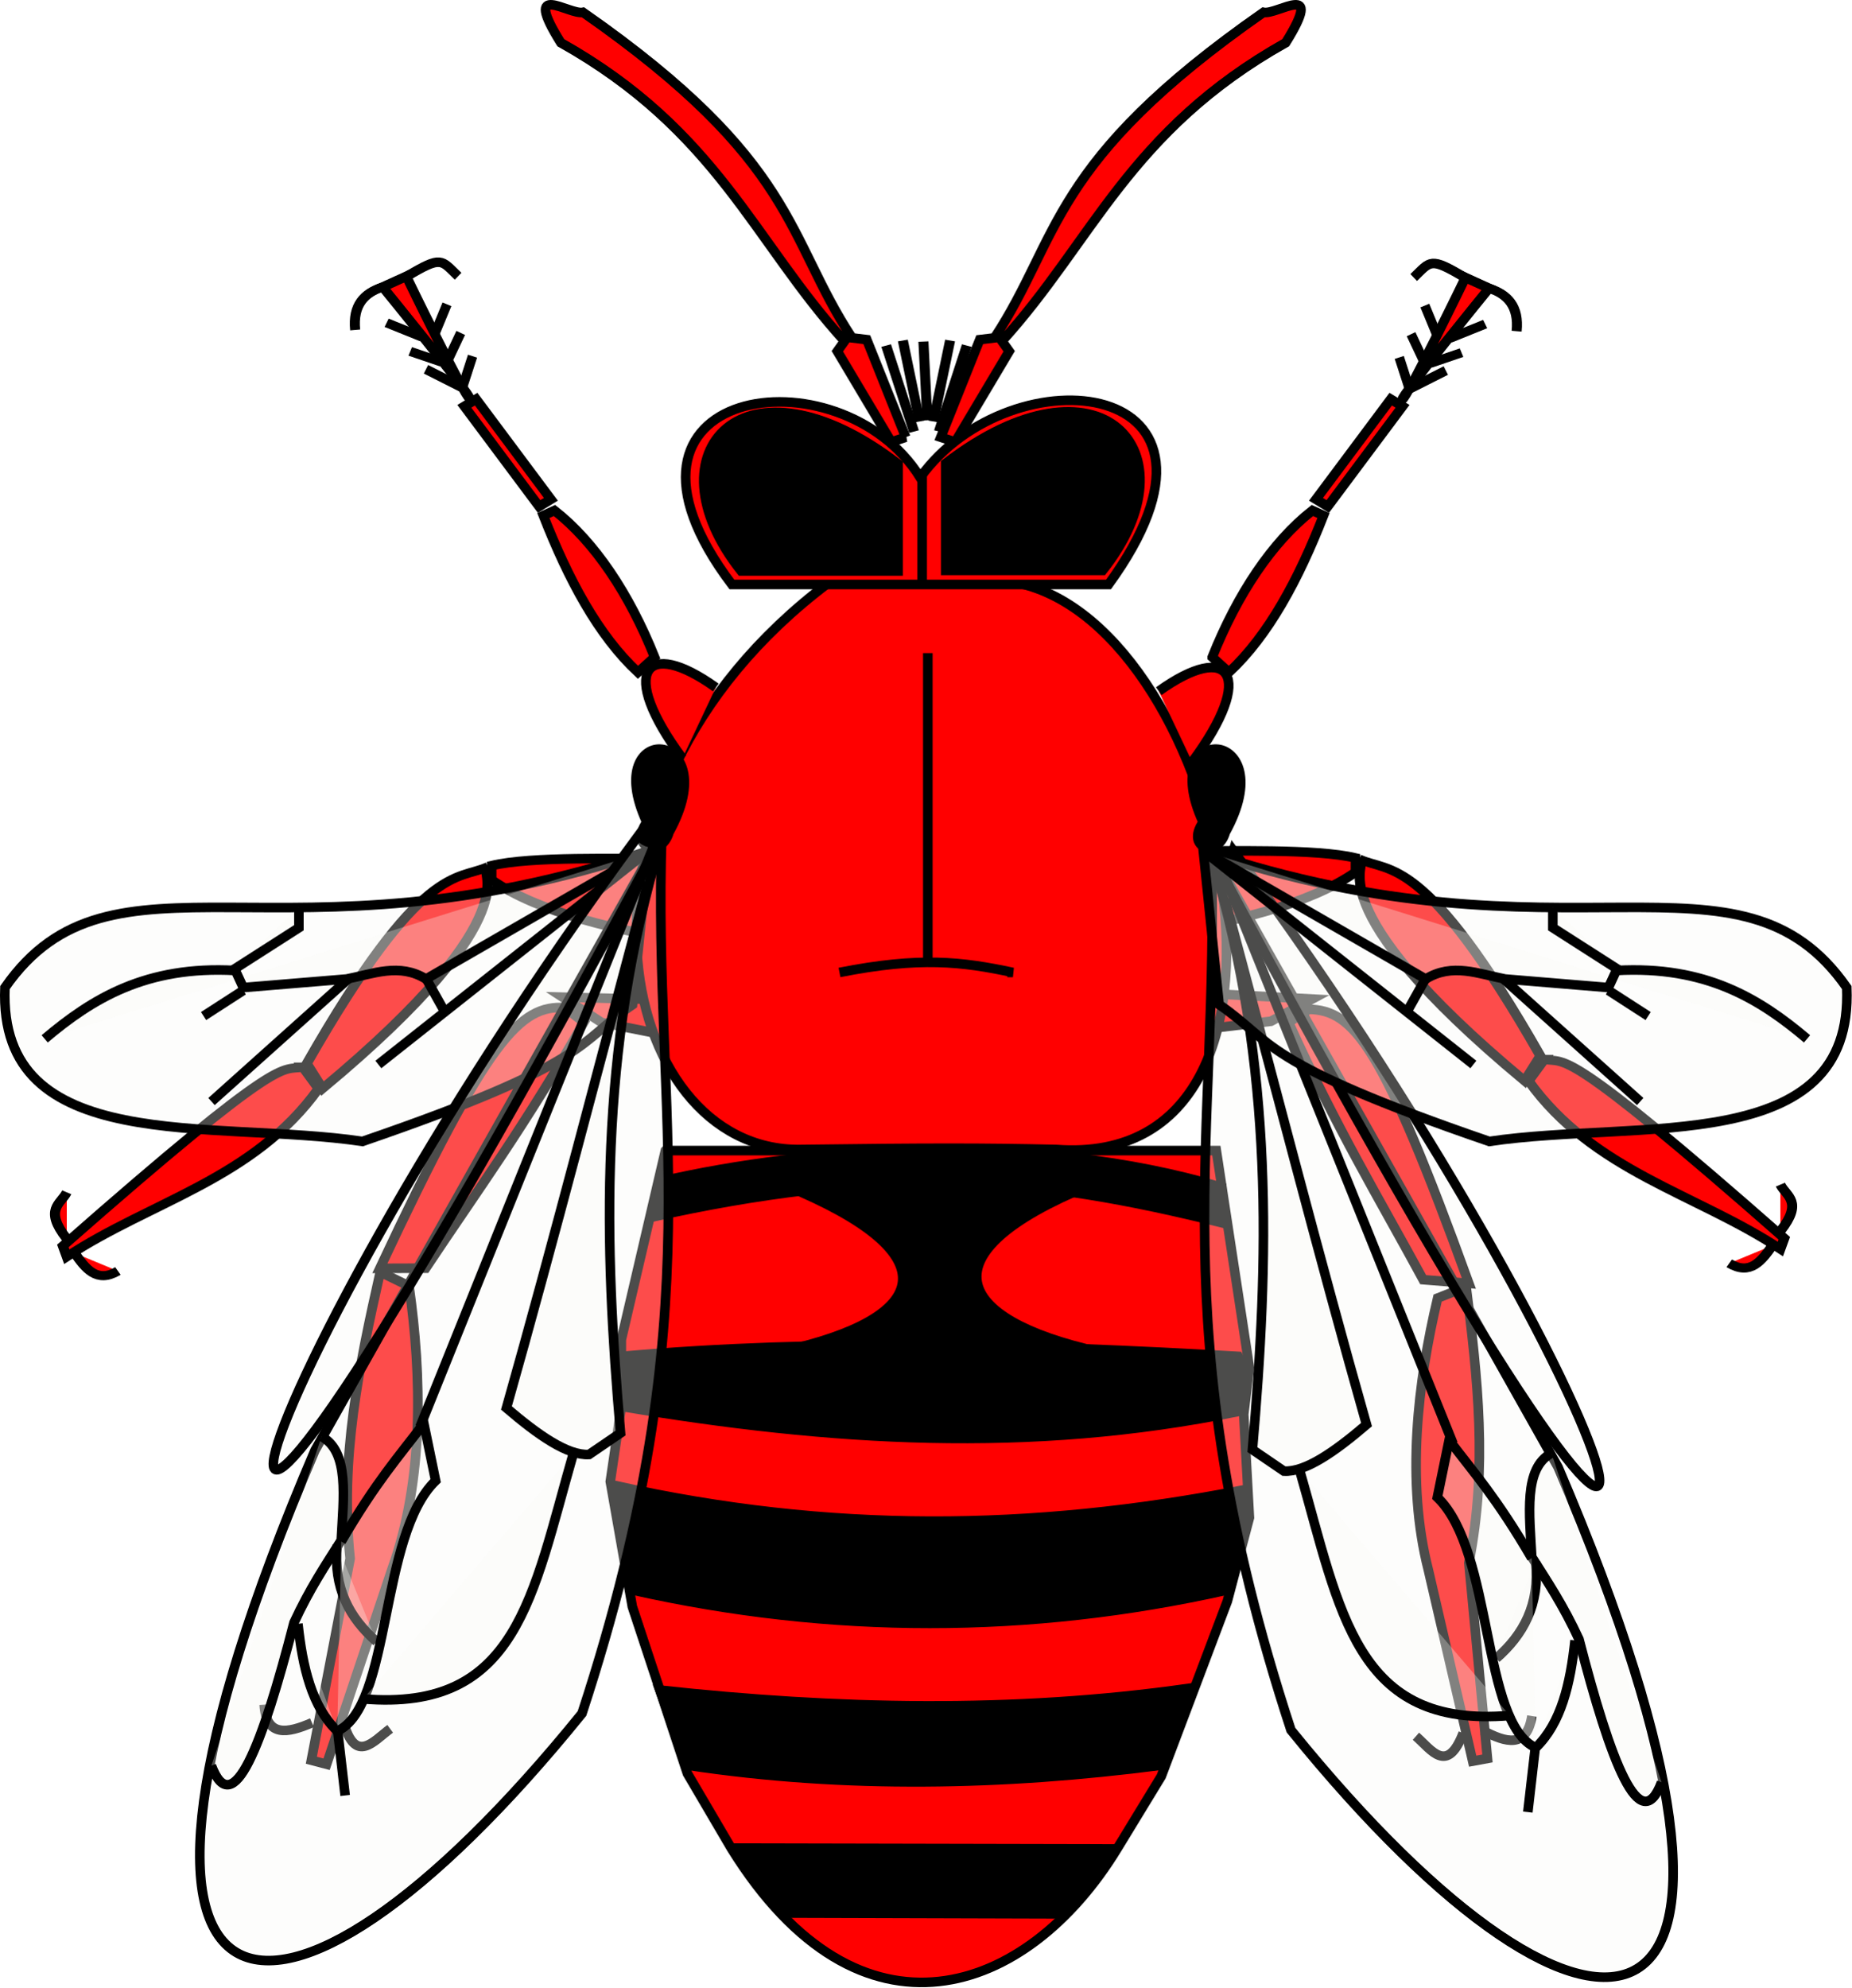
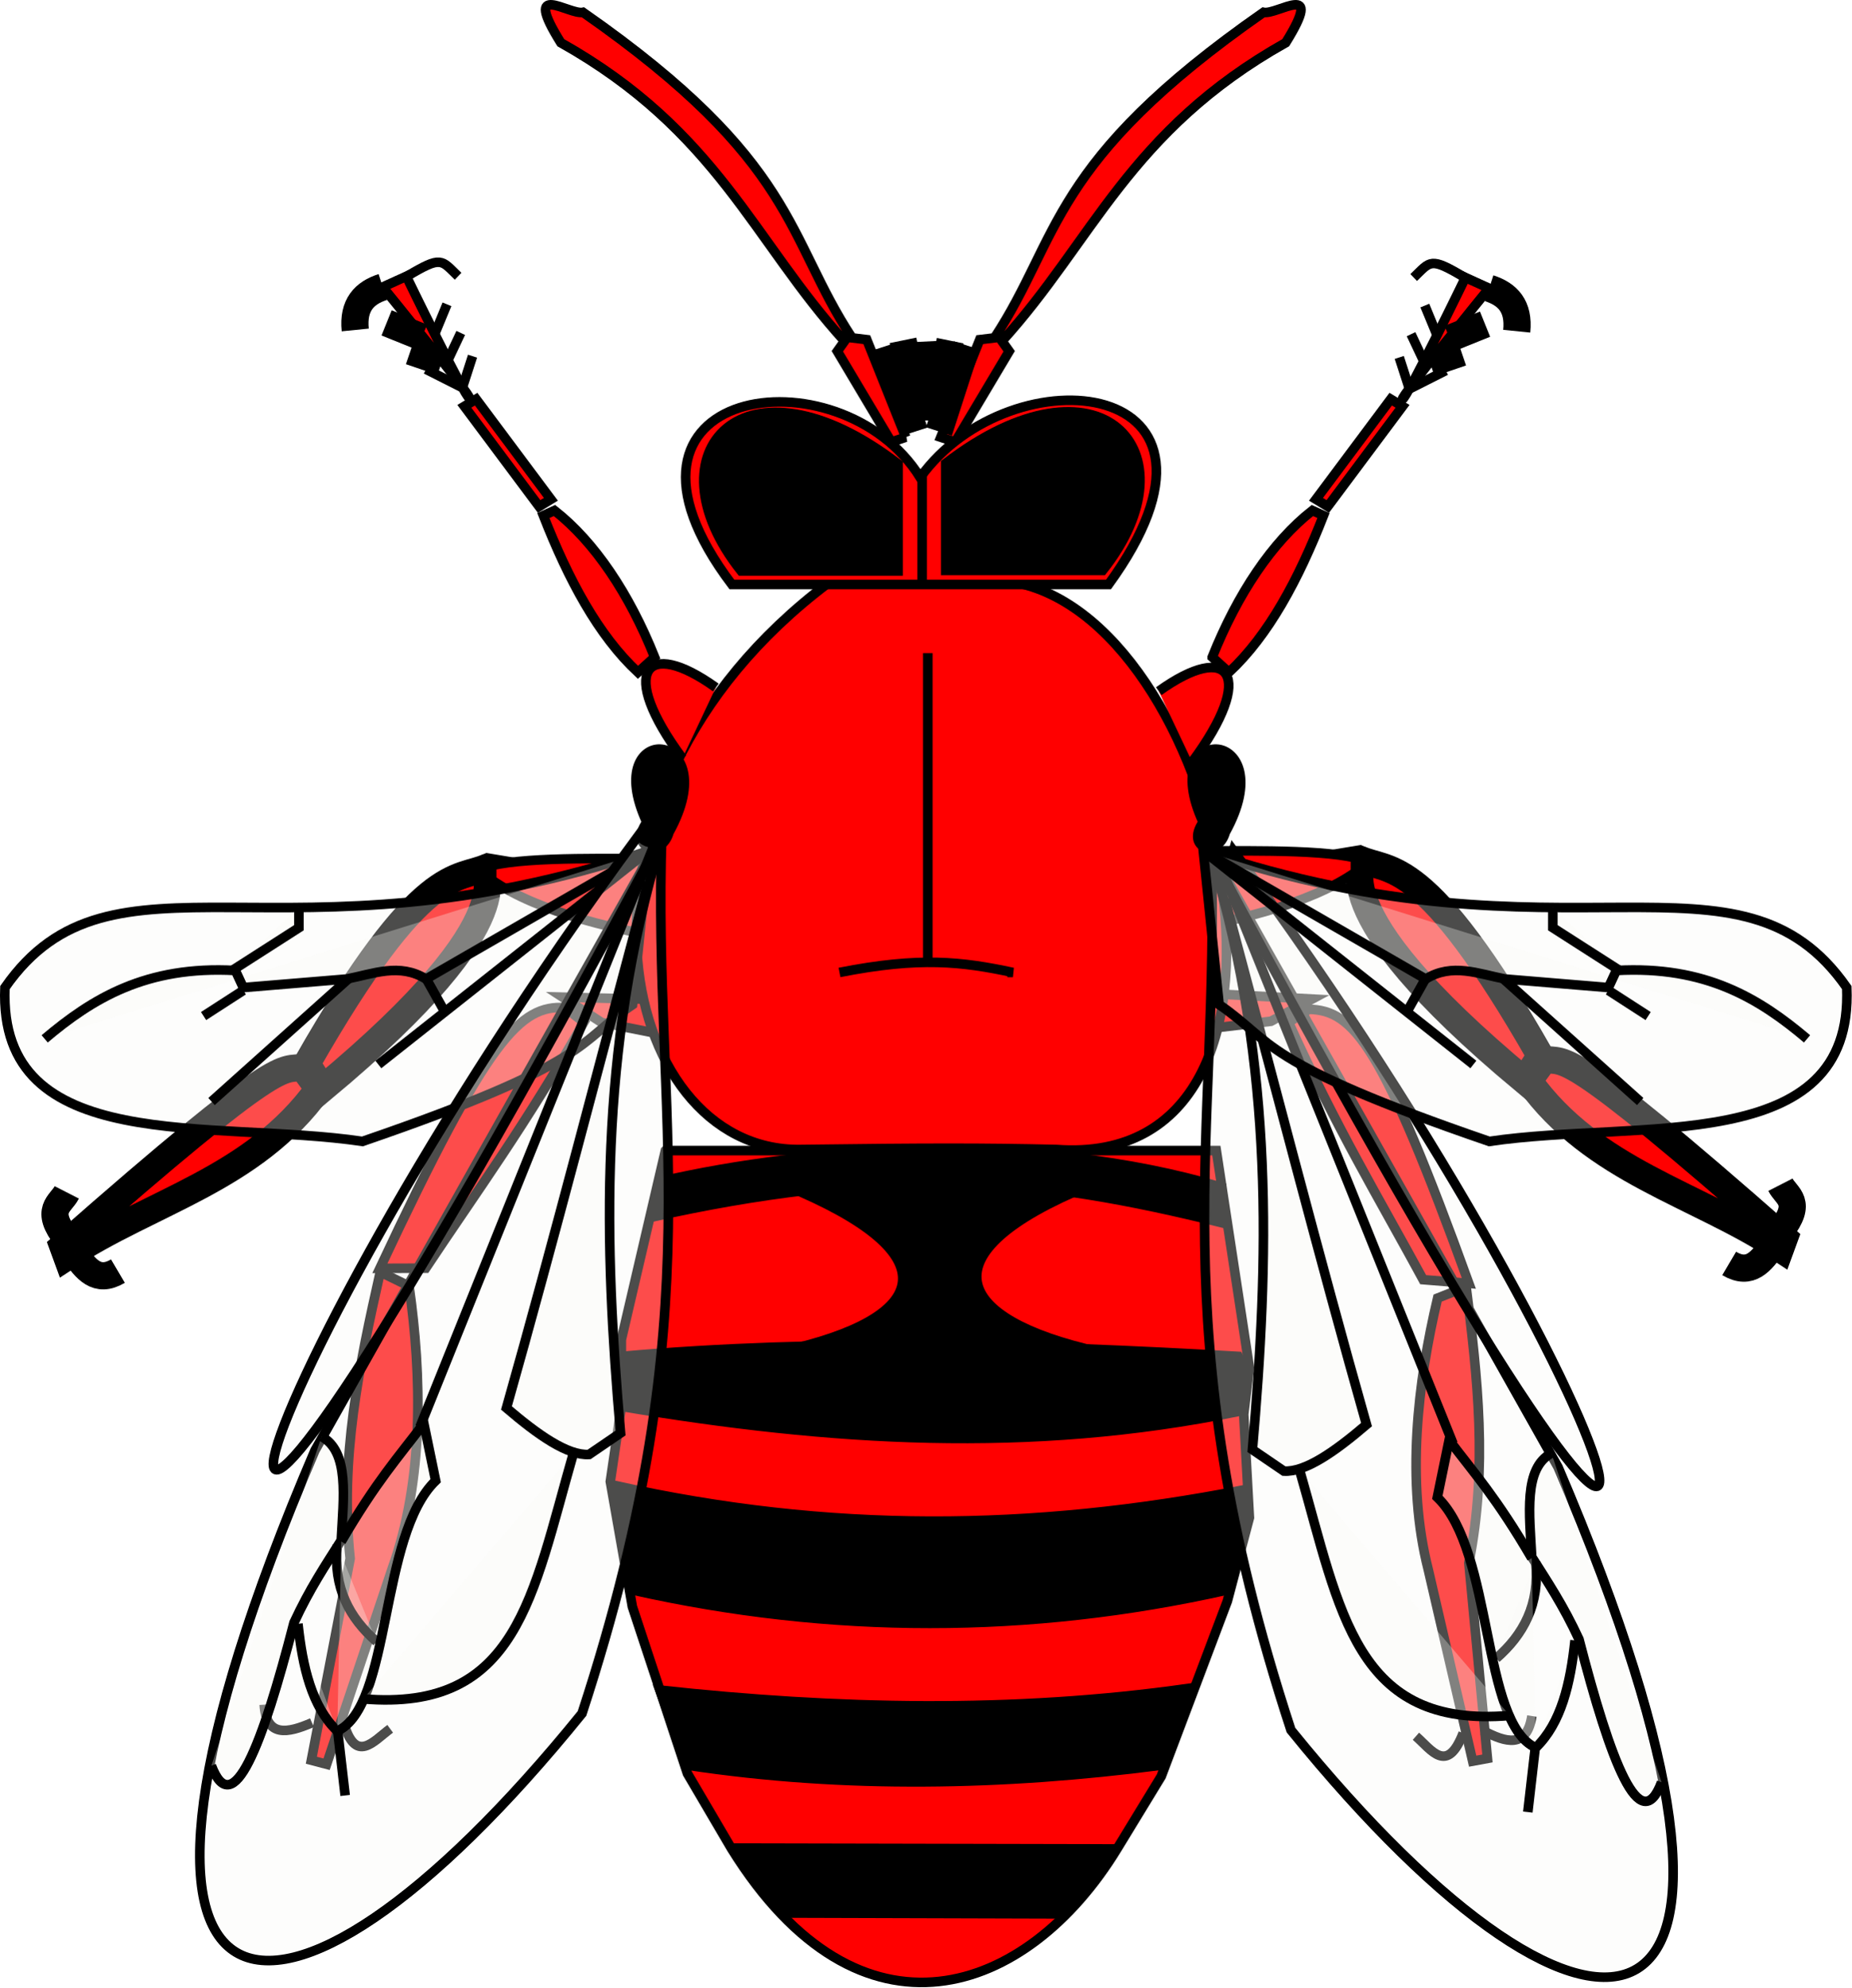
<svg xmlns="http://www.w3.org/2000/svg" version="1.0" width="580.549" height="623.001" id="svg2214">
  <defs id="defs2217" />
  <g id="body">
    <path d="m 177.131,315.898 5.942,4.595 c -18.311,32.256 -33.445,52.777 -49.607,77.092 l -14.384,0.049 c 33.954,-72.356 43.894,-82.534 58.049,-81.736 z" id="path33233" style="fill:#ff0000;fill-opacity:1;fill-rule:evenodd;stroke:#000000;stroke-width:3;stroke-linecap:butt;stroke-linejoin:miter;stroke-miterlimit:4;stroke-opacity:1;stroke-dasharray:none" />
    <path d="m 128.245,403.192 -9.039,-4.409 c -6.573,29.191 -12.749,58.47 -9.433,89.851 l -12.163,63.209 4.777,1.264 20.508,-61.155 c 10.12,-28.102 9.338,-60.705 5.351,-88.76 z" id="path33235" style="fill:#ff0000;fill-opacity:1;fill-rule:evenodd;stroke:#000000;stroke-width:3;stroke-linecap:butt;stroke-linejoin:miter;stroke-miterlimit:4;stroke-opacity:1;stroke-dasharray:none" />
    <path d="m 107.655,539.869 c 3.824,13.404 9.392,6.019 14.667,2.126" id="path33237" style="fill:none;stroke:#000000;stroke-width:3;stroke-linecap:butt;stroke-linejoin:miter;stroke-miterlimit:4;stroke-opacity:1;stroke-dasharray:none" />
    <path d="m 97.802,540.088 c -7.699,3.356 -14.323,4.628 -14.981,-5.661" id="path33239" style="fill:none;stroke:#000000;stroke-width:3;stroke-linecap:butt;stroke-linejoin:miter;stroke-miterlimit:4;stroke-opacity:1;stroke-dasharray:none" />
    <path d="m 225.602,313.829 -49.216,-1.211 12.221,7.942 44.127,8.759 -7.132,-15.491 z" id="path33241" style="fill:#ff0000;fill-opacity:1;fill-rule:evenodd;stroke:#000000;stroke-width:3;stroke-linecap:butt;stroke-linejoin:miter;stroke-miterlimit:4;stroke-opacity:1;stroke-dasharray:none" />
    <path d="m 410.344,316.417 -6.351,4.119 c 15.222,33.556 28.38,55.175 42.205,80.653 l 14.327,1.162 c -27.053,-74.722 -36.003,-85.632 -50.181,-85.934 z" id="path33329" style="fill:#ff0000;fill-opacity:1;fill-rule:evenodd;stroke:#000000;stroke-width:3;stroke-linecap:butt;stroke-linejoin:miter;stroke-miterlimit:4;stroke-opacity:1;stroke-dasharray:none" />
    <path d="m 450.728,406.962 8.946,-3.549 c 3.594,28.382 6.805,56.819 0.849,86.566 l 5.825,61.305 -4.632,0.857 -13.903,-59.955 c -7.047,-27.602 -3.378,-58.704 2.915,-85.224 z" id="path33331" style="fill:#ff0000;fill-opacity:1;fill-rule:evenodd;stroke:#000000;stroke-width:3;stroke-linecap:butt;stroke-linejoin:miter;stroke-miterlimit:4;stroke-opacity:1;stroke-dasharray:none" />
    <path d="m 458.738,543.346 c -5.066,13.059 -9.922,5.27 -14.813,0.983" id="path33333" style="fill:none;stroke:#000000;stroke-width:3;stroke-linecap:butt;stroke-linejoin:miter;stroke-miterlimit:4;stroke-opacity:1;stroke-dasharray:none" />
    <path d="m 464.83,542.475 c 7.357,3.94 13.837,5.721 15.457,-4.48" id="path33335" style="fill:none;stroke:#000000;stroke-width:3;stroke-linecap:butt;stroke-linejoin:miter;stroke-miterlimit:4;stroke-opacity:1;stroke-dasharray:none" />
    <path d="m 362.242,310.602 49.151,2.604 -12.921,6.967 -44.787,5.311 8.557,-14.882 z" id="path33337" style="fill:#ff0000;fill-opacity:1;fill-rule:evenodd;stroke:#000000;stroke-width:3;stroke-linecap:butt;stroke-linejoin:miter;stroke-miterlimit:4;stroke-opacity:1;stroke-dasharray:none" />
    <g id="g3436">
-       <g transform="matrix(0.3690484,0,0,0.3355156,441.1173,119.2517)" id="g2256" style="fill:#ff0000;fill-opacity:1;stroke:#000000;stroke-width:8.526;stroke-miterlimit:4;stroke-opacity:1;stroke-dasharray:none">
-         <path d="m -780.942,454.536 c -10.041,4.096 42.251,40.043 -140.371,207.215 l -13.369,-23.395 c 98.187,-189.244 127.875,-170.86 153.74,-183.82 z" id="path2258" style="fill:#ff0000;fill-opacity:1;fill-rule:evenodd;stroke:#000000;stroke-width:8.526;stroke-linecap:butt;stroke-linejoin:miter;stroke-miterlimit:4;stroke-opacity:1;stroke-dasharray:none" />
-         <path d="m -938.025,641.698 13.369,20.053 c -55.146,84.668 -142.378,105.164 -213.899,157.082 l -3.342,-10.027 c 189.989,-183.836 185.298,-163.257 203.873,-167.109 z" id="path2260" style="fill:#ff0000;fill-opacity:1;fill-rule:evenodd;stroke:#000000;stroke-width:8.526;stroke-linecap:butt;stroke-linejoin:miter;stroke-miterlimit:4;stroke-opacity:1;stroke-dasharray:none" />
-         <path d="m -1138.555,802.122 c -19.739,-27.642 -5.131,-32.386 0,-43.448" id="path2262" style="fill:#ff0000;fill-opacity:1;fill-rule:evenodd;stroke:#000000;stroke-width:8.526;stroke-linecap:butt;stroke-linejoin:miter;stroke-miterlimit:4;stroke-opacity:1;stroke-dasharray:none" />
-         <path d="m -1131.871,815.491 c 9.299,14.437 18.751,28.415 36.764,16.711" id="path2264" style="fill:#ff0000;fill-opacity:1;fill-rule:evenodd;stroke:#000000;stroke-width:8.526;stroke-linecap:butt;stroke-linejoin:miter;stroke-miterlimit:4;stroke-opacity:1;stroke-dasharray:none" />
+       <g id="g2256" style="fill:#ff0000;fill-opacity:1;stroke:#000000;stroke-width:8.526;stroke-miterlimit:4;stroke-opacity:1;stroke-dasharray:none">
+         <path d="m152.9, 271.8   c-3.706,1.374 15.59,13.43 -51.8,69.52   l-4.934,-7.849   c36.24,-63.49 47.19,-57.33 56.74,-61.67   z " id="path2258" style="fill:#ff0000;fill-opacity:1;fill-rule:evenodd;stroke:#000000;stroke-width:8.526;stroke-linecap:butt;stroke-linejoin:miter;stroke-miterlimit:4;stroke-opacity:1;stroke-dasharray:none" />
+         <path d="m94.94, 334.6 4.934,6.728   c-20.35,28.41 -52.54,35.28 -78.94,52.7   l-1.233,-3.364   c70.12,-61.68 68.38,-54.78 75.24,-56.07   z " id="path2260" style="fill:#ff0000;fill-opacity:1;fill-rule:evenodd;stroke:#000000;stroke-width:8.526;stroke-linecap:butt;stroke-linejoin:miter;stroke-miterlimit:4;stroke-opacity:1;stroke-dasharray:none" />
+         <path d="m20.94, 388.4   c-7.285,-9.274 -1.894,-10.87 0,-14.58   " id="path2262" style="fill:#ff0000;fill-opacity:1;fill-rule:evenodd;stroke:#000000;stroke-width:8.526;stroke-linecap:butt;stroke-linejoin:miter;stroke-miterlimit:4;stroke-opacity:1;stroke-dasharray:none" />
+         <path d="m23.4, 392.9   c3.432,4.844 6.92,9.534 13.57,5.607   " id="path2264" style="fill:#ff0000;fill-opacity:1;fill-rule:evenodd;stroke:#000000;stroke-width:8.526;stroke-linecap:butt;stroke-linejoin:miter;stroke-miterlimit:4;stroke-opacity:1;stroke-dasharray:none" />
      </g>
      <path d="m 209.01,269.139 c 7.401,13.036 4.335,19.641 11.736,26.912 -27.81,-4.179 -51.894,-10.051 -66.605,-20.184 l 0,-4.485 c 12.353,-2.973 39.469,-2.039 54.869,-2.243 z" id="path2266" style="fill:#ff0000;fill-opacity:1;fill-rule:evenodd;stroke:#000000;stroke-width:3;stroke-linecap:butt;stroke-linejoin:miter;stroke-miterlimit:4;stroke-opacity:1;stroke-dasharray:none" />
    </g>
    <g id="g3450">
-       <g transform="matrix(-0.3690484,0,0,0.3355156,137.9979,116.8455)" id="g30158" style="fill:#ff0000;fill-opacity:1;stroke:#000000;stroke-width:8.526;stroke-miterlimit:4;stroke-opacity:1;stroke-dasharray:none">
-         <path d="m -780.942,454.536 c -10.041,4.096 42.251,40.043 -140.371,207.215 l -13.369,-23.395 c 98.187,-189.244 127.875,-170.86 153.74,-183.82 z" id="path30160" style="fill:#ff0000;fill-opacity:1;fill-rule:evenodd;stroke:#000000;stroke-width:8.526;stroke-linecap:butt;stroke-linejoin:miter;stroke-miterlimit:4;stroke-opacity:1;stroke-dasharray:none" />
-         <path d="m -938.025,641.698 13.369,20.053 c -55.146,84.668 -142.378,105.164 -213.899,157.082 l -3.342,-10.027 c 189.989,-183.836 185.298,-163.257 203.873,-167.109 z" id="path30162" style="fill:#ff0000;fill-opacity:1;fill-rule:evenodd;stroke:#000000;stroke-width:8.526;stroke-linecap:butt;stroke-linejoin:miter;stroke-miterlimit:4;stroke-opacity:1;stroke-dasharray:none" />
-         <path d="m -1138.555,802.122 c -19.739,-27.642 -5.131,-32.386 0,-43.448" id="path30164" style="fill:#ff0000;fill-opacity:1;fill-rule:evenodd;stroke:#000000;stroke-width:8.526;stroke-linecap:butt;stroke-linejoin:miter;stroke-miterlimit:4;stroke-opacity:1;stroke-dasharray:none" />
-         <path d="m -1131.871,815.491 c 9.299,14.437 18.751,28.415 36.764,16.711" id="path30166" style="fill:#ff0000;fill-opacity:1;fill-rule:evenodd;stroke:#000000;stroke-width:8.526;stroke-linecap:butt;stroke-linejoin:miter;stroke-miterlimit:4;stroke-opacity:1;stroke-dasharray:none" />
+       <g id="g30158" style="fill:#ff0000;fill-opacity:1;stroke:#000000;stroke-width:8.526;stroke-miterlimit:4;stroke-opacity:1;stroke-dasharray:none">
+         <path d="m426.2, 269.3   c3.706,1.374 -15.59,13.43 51.8,69.52   l4.934,-7.849   c-36.24,-63.49 -47.19,-57.33 -56.74,-61.67   z " id="path30160" style="fill:#ff0000;fill-opacity:1;fill-rule:evenodd;stroke:#000000;stroke-width:8.526;stroke-linecap:butt;stroke-linejoin:miter;stroke-miterlimit:4;stroke-opacity:1;stroke-dasharray:none" />
+         <path d="m484.2, 332.1 -4.934,6.728   c20.35,28.41 52.54,35.28 78.94,52.7   l1.233,-3.364   c-70.12,-61.68 -68.38,-54.78 -75.24,-56.07   z " id="path30162" style="fill:#ff0000;fill-opacity:1;fill-rule:evenodd;stroke:#000000;stroke-width:8.526;stroke-linecap:butt;stroke-linejoin:miter;stroke-miterlimit:4;stroke-opacity:1;stroke-dasharray:none" />
+         <path d="m558.2, 386   c7.285,-9.274 1.894,-10.87 0,-14.58   " id="path30164" style="fill:#ff0000;fill-opacity:1;fill-rule:evenodd;stroke:#000000;stroke-width:8.526;stroke-linecap:butt;stroke-linejoin:miter;stroke-miterlimit:4;stroke-opacity:1;stroke-dasharray:none" />
+         <path d="m555.7, 390.5   c-3.432,4.844 -6.92,9.534 -13.57,5.607   " id="path30166" style="fill:#ff0000;fill-opacity:1;fill-rule:evenodd;stroke:#000000;stroke-width:8.526;stroke-linecap:butt;stroke-linejoin:miter;stroke-miterlimit:4;stroke-opacity:1;stroke-dasharray:none" />
      </g>
      <path d="m 370.105,266.733 c -7.401,13.036 -4.335,19.641 -11.736,26.912 27.81,-4.179 51.894,-10.051 66.605,-20.184 l 0,-4.485 c -12.353,-2.973 -39.469,-2.039 -54.869,-2.243 z" id="path30168" style="fill:#ff0000;fill-opacity:1;fill-rule:evenodd;stroke:#000000;stroke-width:3;stroke-linecap:butt;stroke-linejoin:miter;stroke-miterlimit:4;stroke-opacity:1;stroke-dasharray:none" />
    </g>
    <path d="m 345.157,259.324 a 54.264,53.819 0 1 1 -108.529,0 54.264,53.819 0 1 1 108.529,0 z" id="path2227" style="fill:#ff0000;fill-opacity:1;fill-rule:evenodd;stroke:#000000;stroke-width:3;stroke-linecap:butt;stroke-linejoin:miter;stroke-miterlimit:4;stroke-opacity:1;stroke-dasharray:none" />
    <path d="m 259.708,182.763 59.307,0 c 66.007,13.897 101.141,184.216 12.21,177.613 -23.227,-0.529 -39.554,-0.529 -80.239,0 -58.201,0.909 -81.584,-109.621 8.722,-177.613 z" id="path3202" style="fill:#ff0000;fill-opacity:1;fill-rule:evenodd;stroke:#000000;stroke-width:3;stroke-linecap:butt;stroke-linejoin:miter;stroke-miterlimit:4;stroke-opacity:1;stroke-dasharray:none" />
    <path d="m 263.196,304.872 c 25.244,-4.978 38.363,-3.417 54.373,0 l -1.744,0" id="path3204" style="fill:#ff0000;fill-opacity:1;fill-rule:evenodd;stroke:#000000;stroke-width:3;stroke-linecap:butt;stroke-linejoin:miter;stroke-miterlimit:4;stroke-opacity:1;stroke-dasharray:none" />
    <path d="m 363.298,216.683 c 22.095,-15.858 30.817,-5.286 10.466,22.202" id="path3208" style="fill:#ff0000;fill-opacity:1;fill-rule:evenodd;stroke:#000000;stroke-width:3;stroke-linecap:butt;stroke-linejoin:miter;stroke-miterlimit:4;stroke-opacity:1;stroke-dasharray:none" />
    <path d="m 380.066,206.021 5.233,4.757 c 12.493,-11.643 21.796,-29.088 29.654,-49.161 l -3.489,-1.586 c -12.595,9.873 -23.448,26.085 -31.398,45.989 z" id="path3210" style="fill:#ff0000;fill-opacity:1;fill-rule:evenodd;stroke:#000000;stroke-width:3;stroke-linecap:butt;stroke-linejoin:miter;stroke-miterlimit:4;stroke-opacity:1;stroke-dasharray:none" />
    <path d="m 412.591,156.533 3.7,2.243 23.435,-31.398 -3.7,-2.243 -23.435,31.398 z" id="path3212" style="fill:#ff0000;fill-opacity:1;fill-rule:evenodd;stroke:#000000;stroke-width:3;stroke-linecap:butt;stroke-linejoin:miter;stroke-miterlimit:4;stroke-opacity:1;stroke-dasharray:none" />
    <path d="m 224.42,215.536 c -22.095,-15.858 -30.817,-5.286 -10.466,22.202" id="path3325" style="fill:#ff0000;fill-opacity:1;fill-rule:evenodd;stroke:#000000;stroke-width:3;stroke-linecap:butt;stroke-linejoin:miter;stroke-miterlimit:4;stroke-opacity:1;stroke-dasharray:none" />
    <path d="m 205.232,206.021 -5.233,4.757 C 187.506,199.135 178.203,181.691 170.345,161.618 l 3.489,-1.586 c 12.595,9.873 23.448,26.085 31.398,45.989 z" id="path3327" style="fill:#ff0000;fill-opacity:1;fill-rule:evenodd;stroke:#000000;stroke-width:3;stroke-linecap:butt;stroke-linejoin:miter;stroke-miterlimit:4;stroke-opacity:1;stroke-dasharray:none" />
    <path d="m 172.708,156.533 -3.7,2.243 -23.435,-31.398 3.7,-2.243 23.435,31.398 z" id="path3329" style="fill:#ff0000;fill-opacity:1;fill-rule:evenodd;stroke:#000000;stroke-width:3;stroke-linecap:butt;stroke-linejoin:miter;stroke-miterlimit:4;stroke-opacity:1;stroke-dasharray:none" />
    <g id="g3467">
      <path d="m 294.959,137.076 4.51,1.49 16.932,-28.449 -2.255,-3.172 C 342.678,75.553 353.949,41.023 403.107,13.381 415.499,-6.516 400.418,4.808 396.13,3.867 328.757,50.863 332.568,74.326 311.785,105.92 l -4.616,0.561 -12.21,30.595 z" id="path3224" style="fill:#ff0000;fill-opacity:1;fill-rule:evenodd;stroke:#000000;stroke-width:3;stroke-linecap:butt;stroke-linejoin:miter;stroke-miterlimit:4;stroke-opacity:1;stroke-dasharray:none" />
      <path d="m 283.96,137.076 -4.51,1.49 -16.932,-28.449 2.255,-3.172 C 236.241,75.553 224.97,41.023 175.811,13.381 163.419,-6.516 178.501,4.808 182.789,3.867 250.162,50.863 246.35,74.326 267.133,105.92 l 4.616,0.561 12.21,30.595 z" id="path3311" style="fill:#ff0000;fill-opacity:1;fill-rule:evenodd;stroke:#000000;stroke-width:3;stroke-linecap:butt;stroke-linejoin:miter;stroke-miterlimit:4;stroke-opacity:1;stroke-dasharray:none" />
-       <g transform="matrix(0.3690484,0,0,0.3355156,-140.5413,146.3322)" id="g2244" style="fill:#ff0000;fill-opacity:1;stroke:#000000;stroke-width:8.526;stroke-miterlimit:4;stroke-opacity:1;stroke-dasharray:none">
-         <path d="m 1187.939,-117.965 -14.18,75.625" id="path3234" style="fill:#ff0000;fill-opacity:1;fill-rule:evenodd;stroke:#000000;stroke-width:8.526;stroke-linecap:butt;stroke-linejoin:miter;stroke-miterlimit:4;stroke-opacity:1;stroke-dasharray:none" />
-         <path d="m 1202.119,-113.238 -23.633,80.351" id="path3236" style="fill:#ff0000;fill-opacity:1;fill-rule:evenodd;stroke:#000000;stroke-width:8.526;stroke-linecap:butt;stroke-linejoin:miter;stroke-miterlimit:4;stroke-opacity:1;stroke-dasharray:none" />
-         <g transform="translate(-3.342175,3.342175)" id="g2238" style="fill:#ff0000;fill-opacity:1;stroke:#000000;stroke-width:8.526;stroke-miterlimit:4;stroke-opacity:1;stroke-dasharray:none">
-           <path d="m 1151.175,-121.307 14.18,75.625" id="path2234" style="fill:#ff0000;fill-opacity:1;fill-rule:evenodd;stroke:#000000;stroke-width:8.526;stroke-linecap:butt;stroke-linejoin:miter;stroke-miterlimit:4;stroke-opacity:1;stroke-dasharray:none" />
-           <path d="m 1136.996,-116.581 23.633,80.351" id="path2236" style="fill:#ff0000;fill-opacity:1;fill-rule:evenodd;stroke:#000000;stroke-width:8.526;stroke-linecap:butt;stroke-linejoin:miter;stroke-miterlimit:4;stroke-opacity:1;stroke-dasharray:none" />
+       <g id="g2244" style="fill:#ff0000;fill-opacity:1;stroke:#000000;stroke-width:8.526;stroke-miterlimit:4;stroke-opacity:1;stroke-dasharray:none">
+         <path d="m297.9, 106.8 -5.233,25.37   " id="path3234" style="fill:#ff0000;fill-opacity:1;fill-rule:evenodd;stroke:#000000;stroke-width:8.526;stroke-linecap:butt;stroke-linejoin:miter;stroke-miterlimit:4;stroke-opacity:1;stroke-dasharray:none" />
+         <path d="m303.1, 108.3 -8.722,26.96   " id="path3236" style="fill:#ff0000;fill-opacity:1;fill-rule:evenodd;stroke:#000000;stroke-width:8.526;stroke-linecap:butt;stroke-linejoin:miter;stroke-miterlimit:4;stroke-opacity:1;stroke-dasharray:none" />
+         <g id="g2238" style="fill:#ff0000;fill-opacity:1;stroke:#000000;stroke-width:8.526;stroke-miterlimit:4;stroke-opacity:1;stroke-dasharray:none">
+           <path d="m283.1, 106.7 5.233,25.37   " id="path2234" style="fill:#ff0000;fill-opacity:1;fill-rule:evenodd;stroke:#000000;stroke-width:8.526;stroke-linecap:butt;stroke-linejoin:miter;stroke-miterlimit:4;stroke-opacity:1;stroke-dasharray:none" />
+           <path d="m278, 108.4 8.721,26.96   " id="path2236" style="fill:#ff0000;fill-opacity:1;fill-rule:evenodd;stroke:#000000;stroke-width:8.526;stroke-linecap:butt;stroke-linejoin:miter;stroke-miterlimit:4;stroke-opacity:1;stroke-dasharray:none" />
        </g>
-         <path d="m 1165.305,-116.976 3.342,73.528" id="path2242" style="fill:#ff0000;fill-opacity:1;fill-rule:evenodd;stroke:#000000;stroke-width:8.526;stroke-linecap:butt;stroke-linejoin:miter;stroke-miterlimit:4;stroke-opacity:1;stroke-dasharray:none" />
+         <path d="m289.5, 107.1 1.233,24.67   " id="path2242" style="fill:#ff0000;fill-opacity:1;fill-rule:evenodd;stroke:#000000;stroke-width:8.526;stroke-linecap:butt;stroke-linejoin:miter;stroke-miterlimit:4;stroke-opacity:1;stroke-dasharray:none" />
      </g>
    </g>
    <g id="g3488">
      <path d="m 439.726,125.135 c -1.233,0 27.135,-34.762 27.135,-34.762 l -7.401,-3.364 c 0,0 -18.501,38.126 -19.735,38.126 z" id="path3214" style="fill:#ff0000;fill-opacity:1;fill-rule:evenodd;stroke:#000000;stroke-width:3;stroke-linecap:butt;stroke-linejoin:miter;stroke-miterlimit:4;stroke-opacity:1;stroke-dasharray:none" />
      <path d="m 442.193,121.771 11.101,-5.607" id="path3216" style="fill:none;stroke:#000000;stroke-width:3;stroke-linecap:butt;stroke-linejoin:miter;stroke-miterlimit:4;stroke-opacity:1;stroke-dasharray:none" />
-       <g transform="matrix(0.3690484,0,0,0.3355156,-139.1613,51.49965)" id="g2274" style="fill:none;stroke:#000000;stroke-width:8.526;stroke-miterlimit:4;stroke-opacity:1;stroke-dasharray:none">
-         <path d="m 1591.989,186.048 26.737,-10.027" id="path3218" style="fill:none;stroke:#000000;stroke-width:8.526;stroke-linecap:butt;stroke-linejoin:miter;stroke-miterlimit:4;stroke-opacity:1;stroke-dasharray:none" />
-         <path d="m 1608.7,162.653 30.079,-13.369" id="path3220" style="fill:none;stroke:#000000;stroke-width:8.526;stroke-linecap:butt;stroke-linejoin:miter;stroke-miterlimit:4;stroke-opacity:1;stroke-dasharray:none" />
-         <path d="m 1642.122,115.862 c 15.628,5.539 25.539,16.795 23.395,40.106" id="path3222" style="fill:none;stroke:#000000;stroke-width:8.526;stroke-linecap:butt;stroke-linejoin:miter;stroke-miterlimit:4;stroke-opacity:1;stroke-dasharray:none" />
+       <g id="g2274" style="fill:none;stroke:#000000;stroke-width:8.526;stroke-miterlimit:4;stroke-opacity:1;stroke-dasharray:none">
+         <path d="m448.4, 113.9 9.867,-3.364   " id="path3218" style="fill:none;stroke:#000000;stroke-width:8.526;stroke-linecap:butt;stroke-linejoin:miter;stroke-miterlimit:4;stroke-opacity:1;stroke-dasharray:none" />
+         <path d="m454.5, 106.1 11.1,-4.485   " id="path3220" style="fill:none;stroke:#000000;stroke-width:8.526;stroke-linecap:butt;stroke-linejoin:miter;stroke-miterlimit:4;stroke-opacity:1;stroke-dasharray:none" />
+         <path d="m466.9, 90.37   c5.767,1.859 9.425,5.635 8.634,13.46   " id="path3222" style="fill:none;stroke:#000000;stroke-width:8.526;stroke-linecap:butt;stroke-linejoin:miter;stroke-miterlimit:4;stroke-opacity:1;stroke-dasharray:none" />
      </g>
-       <path d="m 459.251,87.005 c -11.001,-6.562 -10.651,-5.163 -16.026,0 l 3e-5,0" id="path2314" style="fill:none;stroke:#000000;stroke-width:3;stroke-linecap:butt;stroke-linejoin:miter;stroke-miterlimit:4;stroke-opacity:1;stroke-dasharray:none" />
+       <path d="m 459.251,87.005 c -11.001,-6.562 -10.651,-5.163 -16.026,0 l 0,0" id="path2314" style="fill:none;stroke:#000000;stroke-width:3;stroke-linecap:butt;stroke-linejoin:miter;stroke-miterlimit:4;stroke-opacity:1;stroke-dasharray:none" />
      <path d="m 450.416,104.764 -3.7,-8.971" id="path2316" style="fill:none;stroke:#000000;stroke-width:3;stroke-linecap:butt;stroke-linejoin:miter;stroke-miterlimit:4;stroke-opacity:1;stroke-dasharray:none" />
      <path d="m 446.099,112.613 -3.7,-7.849" id="path2318" style="fill:none;stroke:#000000;stroke-width:3;stroke-linecap:butt;stroke-linejoin:miter;stroke-miterlimit:4;stroke-opacity:1;stroke-dasharray:none" />
      <path d="m 441.782,121.584 -3.084,-9.531" id="path2320" style="fill:none;stroke:#000000;stroke-width:3;stroke-linecap:butt;stroke-linejoin:miter;stroke-miterlimit:4;stroke-opacity:1;stroke-dasharray:none" />
    </g>
    <path d="m 290.893,204.751 0,96.436 0,0" id="path2702" style="fill:#ff0000;fill-opacity:1;fill-rule:evenodd;stroke:#000000;stroke-width:3;stroke-linecap:butt;stroke-linejoin:miter;stroke-miterlimit:4;stroke-opacity:1;stroke-dasharray:none" />
    <g id="g3502">
      <path d="m 229.451,183.233 59.048,0 59.048,0 C 395.064,117.813 317.144,109.937 288.498,149.681 263.29,109.174 182.239,120.759 229.451,183.233 z" id="path2731" style="fill:#ff0000;fill-opacity:1;fill-rule:evenodd;stroke:#000000;stroke-width:3;stroke-linecap:butt;stroke-linejoin:miter;stroke-miterlimit:4;stroke-opacity:1;stroke-dasharray:none" />
      <path d="m 289.119,148.815 0,33.552" id="path2733" style="fill:#ff0000;fill-opacity:1;fill-rule:evenodd;stroke:#000000;stroke-width:3;stroke-linecap:butt;stroke-linejoin:miter;stroke-miterlimit:4;stroke-opacity:1;stroke-dasharray:none" />
    </g>
    <g id="g3514">
      <g id="g3628">
        <path d="m 208.612,360.718 172.739,0 10.364,68.009 -1.778,14.664 1.778,32.419 -6.91,26.157 -20.729,54.93 -13.819,22.67 c -28.095,46.074 -80.611,64.96 -120.917,0 l -13.819,-23.541 -17.274,-52.314 -6.91,-39.236 3.455,-23.541 0,-20.926 13.819,-59.29 z" id="path2711" style="fill:#ff0000;fill-opacity:1;fill-rule:evenodd;stroke:#000000;stroke-width:3;stroke-linecap:butt;stroke-linejoin:miter;stroke-miterlimit:4;stroke-opacity:1;stroke-dasharray:none" />
        <path d="m 194.793,425.239 c 62.152,-5.522 127.793,-3.818 193.433,0 1.98,3.96 2.651,9.11 0,17.28 -65.641,13.364 -127.793,9.415 -193.433,-1.586 l 0,-15.694 z" id="path2713" style="fill:#000000;fill-opacity:1;fill-rule:evenodd;stroke:#000000;stroke-width:3;stroke-linecap:butt;stroke-linejoin:miter;stroke-miterlimit:4;stroke-opacity:1;stroke-dasharray:none" />
        <path d="m 193.065,465.782 c 66.792,14.837 130.113,14.372 196.905,1.308 2.04,10.463 -3.068,20.926 -5.165,31.389 -62.186,13.951 -124.372,13.95 -186.558,0 l -5.182,-32.697 z" id="path2715" style="fill:#000000;fill-opacity:1;fill-rule:evenodd;stroke:#000000;stroke-width:3;stroke-linecap:butt;stroke-linejoin:miter;stroke-miterlimit:4;stroke-opacity:1;stroke-dasharray:none" />
        <path d="m 206.885,529.867 c 55.276,6.008 110.553,7.333 165.829,-0.556 l -8.637,24.097 c -49.518,6.423 -99.037,7.51 -148.555,0 l -8.637,-23.541 z" id="path2717" style="fill:#000000;fill-opacity:1;fill-rule:evenodd;stroke:#000000;stroke-width:3;stroke-linecap:butt;stroke-linejoin:miter;stroke-miterlimit:4;stroke-opacity:1;stroke-dasharray:none" />
        <path d="m 230.872,579.395 117.259,0.264 c -2.01,6.782 -10.191,13.564 -16.753,20.346 l -85.15,-0.264 -15.356,-20.346 z" id="path5626" style="fill:#000000;fill-opacity:1;fill-rule:evenodd;stroke:#000000;stroke-width:3;stroke-linecap:butt;stroke-linejoin:miter;stroke-miterlimit:4;stroke-opacity:1;stroke-dasharray:none" />
        <path d="m 204.699,381.489 c 32.841,-7.3 64.174,-11.321 95.618,-10.749 27.142,0.494 54.366,5.533 82.713,12.598 l 0,-11.098 C 324.401,354.733 253.557,359.609 207.142,370.391 l -2.443,11.098 z" id="path6599" style="fill:#000000;fill-opacity:1;fill-rule:evenodd;stroke:#000000;stroke-width:3;stroke-linecap:butt;stroke-linejoin:miter;stroke-miterlimit:4;stroke-opacity:1;stroke-dasharray:none" />
      </g>
-       <path d="m 341.718,371.581 c -52.37,21.394 -42.725,42.077 2.467,52.143 l -99.346,4e-5 c 47.292,-10.232 53.981,-30.597 1.233,-52.143 35.332,-5.234 63.198,-5.842 95.646,0 z" id="path13455" style="fill:#000000;fill-opacity:1;fill-rule:evenodd;stroke:#000000;stroke-width:3;stroke-linecap:butt;stroke-linejoin:miter;stroke-miterlimit:4;stroke-opacity:1;stroke-dasharray:none" />
+       <path d="m 341.718,371.581 c -52.37,21.394 -42.725,42.077 2.467,52.143 l -99.346,0 c 47.292,-10.232 53.981,-30.597 1.233,-52.143 35.332,-5.234 63.198,-5.842 95.646,0 z" id="path13455" style="fill:#000000;fill-opacity:1;fill-rule:evenodd;stroke:#000000;stroke-width:3;stroke-linecap:butt;stroke-linejoin:miter;stroke-miterlimit:4;stroke-opacity:1;stroke-dasharray:none" />
    </g>
    <path d="m 202.767,257.751 c -5.715,8.239 4.675,11.379 6.977,3.172 18.168,-32.918 -21.884,-35.432 -6.977,-3.172 z" id="path2671" style="fill:#000000;fill-opacity:1;fill-rule:evenodd;stroke:#000000;stroke-width:3;stroke-linecap:butt;stroke-linejoin:miter;stroke-miterlimit:4;stroke-opacity:1;stroke-dasharray:none" />
    <path d="m 281.554,145.444 0,33.552 -49.2,0 c -29.835,-37.55 1.211,-70.533 49.2,-33.552 z" id="path32142" style="fill:#000000;fill-opacity:1;fill-rule:evenodd;stroke:#000000;stroke-width:3;stroke-linecap:butt;stroke-linejoin:miter;stroke-miterlimit:4;stroke-opacity:1;stroke-dasharray:none" />
    <path d="m 296.5,145.276 0,33.552 49.2,0 c 29.835,-37.55 -1.211,-70.533 -49.2,-33.552 z" id="path33113" style="fill:#000000;fill-opacity:1;fill-rule:evenodd;stroke:#000000;stroke-width:3;stroke-linecap:butt;stroke-linejoin:miter;stroke-miterlimit:4;stroke-opacity:1;stroke-dasharray:none" />
    <g id="g3531">
      <path d="M 203.297,266.733 C 88.726,305.143 35.215,261.344 1.552,309.609 c -2.191,53.313 65.066,41.245 112.08,48.235 72.606,-24.903 67.511,-31.227 84.683,-42.876 l 4.981,-48.235 z" id="path33133" style="fill:#f9f9f6;fill-opacity:0.306;fill-rule:evenodd;stroke:#000000;stroke-width:3;stroke-linecap:butt;stroke-linejoin:miter;stroke-miterlimit:4;stroke-opacity:1;stroke-dasharray:none" />
      <path d="m 203.297,266.733 -69.739,40.196 c -8.302,-5.139 -16.604,-1.596 -24.907,0 l -32.379,2.68 -2.491,-5.359 C 45.773,302.698 28.883,313.11 14.006,325.687 l 0,0" id="path33135" style="fill:#f9f9f6;fill-opacity:0.306;fill-rule:evenodd;stroke:#000000;stroke-width:3;stroke-linecap:butt;stroke-linejoin:miter;stroke-miterlimit:4;stroke-opacity:1;stroke-dasharray:none" />
      <path d="m 93.707,284.397 0,6.453 -20.923,13.399" id="path33137" style="fill:#f9f9f6;fill-opacity:0.306;fill-rule:evenodd;stroke:#000000;stroke-width:3;stroke-linecap:butt;stroke-linejoin:miter;stroke-miterlimit:4;stroke-opacity:1;stroke-dasharray:none" />
      <path d="m 76.272,310.502 -12.453,8.039" id="path33139" style="fill:#f9f9f6;fill-opacity:0.306;fill-rule:evenodd;stroke:#000000;stroke-width:3;stroke-linecap:butt;stroke-linejoin:miter;stroke-miterlimit:4;stroke-opacity:1;stroke-dasharray:none" />
      <path d="M 109.397,306.728 66.31,345.339" id="path33141" style="fill:#f9f9f6;fill-opacity:0.306;fill-rule:evenodd;stroke:#000000;stroke-width:3;stroke-linecap:butt;stroke-linejoin:miter;stroke-miterlimit:4;stroke-opacity:1;stroke-dasharray:none" />
      <path d="m 133.558,306.728 5.728,10.227" id="path33143" style="fill:#f9f9f6;fill-opacity:0.306;fill-rule:evenodd;stroke:#000000;stroke-width:3;stroke-linecap:butt;stroke-linejoin:miter;stroke-miterlimit:4;stroke-opacity:1;stroke-dasharray:none" />
      <path d="M 203.297,266.733 118.614,333.726" id="path33145" style="fill:#f9f9f6;fill-opacity:0.306;fill-rule:evenodd;stroke:#000000;stroke-width:3;stroke-linecap:butt;stroke-linejoin:miter;stroke-miterlimit:4;stroke-opacity:1;stroke-dasharray:none" />
    </g>
    <g id="g3550">
      <path d="m 207.496,261.627 c -3.043,89.446 16.712,147.912 -25.035,275.567 C 86.297,656.036 17.166,645.355 98.733,454.731 L 207.496,261.627 z" id="path33247" style="fill:#f9f9f6;fill-opacity:0.306;fill-rule:evenodd;stroke:#000000;stroke-width:3;stroke-linecap:butt;stroke-linejoin:miter;stroke-miterlimit:4;stroke-opacity:1;stroke-dasharray:none" />
      <path d="m 200.486,261.524 c -135.42,183.489 -171.83,335.667 5.669,3.172 -3.938,-0.613 -5.202,-1.507 -5.669,-3.172 z" id="path33249" style="fill:#f9f9f6;fill-opacity:0.306;fill-rule:evenodd;stroke:#000000;stroke-width:3;stroke-linecap:butt;stroke-linejoin:miter;stroke-miterlimit:4;stroke-opacity:1;stroke-dasharray:none" />
      <path d="m 105.738,541.591 2.467,21.306" id="path33251" style="fill:#f9f9f6;fill-opacity:0.306;fill-rule:evenodd;stroke:#000000;stroke-width:3;stroke-linecap:butt;stroke-linejoin:miter;stroke-miterlimit:4;stroke-opacity:1;stroke-dasharray:none" />
      <path d="m 93.404,509.072 c 1.465,13.619 4.341,25.956 12.334,33.641" id="path33253" style="fill:#f9f9f6;fill-opacity:0.306;fill-rule:evenodd;stroke:#000000;stroke-width:3;stroke-linecap:butt;stroke-linejoin:miter;stroke-miterlimit:4;stroke-opacity:1;stroke-dasharray:none" />
      <path d="m 100.804,450.388 c 8.798,4.71 6.865,19.176 6.167,32.519 -4.934,7.799 -9.867,15.127 -14.801,25.791 -10.01,38.723 -19.163,62.642 -25.902,44.854" id="path33255" style="fill:#f9f9f6;fill-opacity:0.306;fill-rule:evenodd;stroke:#000000;stroke-width:3;stroke-linecap:butt;stroke-linejoin:miter;stroke-miterlimit:4;stroke-opacity:1;stroke-dasharray:none" />
      <path d="m 105.738,484.403 c -1.339,13.396 3.83,22.847 12.334,30.277" id="path33257" style="fill:#f9f9f6;fill-opacity:0.306;fill-rule:evenodd;stroke:#000000;stroke-width:3;stroke-linecap:butt;stroke-linejoin:miter;stroke-miterlimit:4;stroke-opacity:1;stroke-dasharray:none" />
      <path d="m 105.738,542.713 c 17.119,-7.852 13.091,-61.374 30.836,-78.495 l -3.7,-17.942 c -7.966,10.514 -14.862,18.107 -25.902,37.005" id="path33259" style="fill:#f9f9f6;fill-opacity:0.306;fill-rule:evenodd;stroke:#000000;stroke-width:3;stroke-linecap:butt;stroke-linejoin:miter;stroke-miterlimit:4;stroke-opacity:1;stroke-dasharray:none" />
      <path d="m 113.861,532.621 c 48.378,4.097 53.051,-32.287 65.882,-76.909" id="path33261" style="fill:#f9f9f6;fill-opacity:0.306;fill-rule:evenodd;stroke:#000000;stroke-width:3;stroke-linecap:butt;stroke-linejoin:miter;stroke-miterlimit:4;stroke-opacity:1;stroke-dasharray:none" />
      <path d="m 207.09,264.153 c -19.613,65.5 -17.653,126.358 -12.546,185.114 l -9.867,6.728 c -6.711,0.385 -15.923,-6.051 -25.902,-14.578 14.801,-52.288 29.602,-109.839 44.403,-164.839" id="path33263" style="fill:#f9f9f6;fill-opacity:0.306;fill-rule:evenodd;stroke:#000000;stroke-width:3;stroke-linecap:butt;stroke-linejoin:miter;stroke-miterlimit:4;stroke-opacity:1;stroke-dasharray:none" />
      <path d="m 131.64,447.398 74.005,-183.902 0,0" id="path33265" style="fill:#f9f9f6;fill-opacity:0.306;fill-rule:evenodd;stroke:#000000;stroke-width:3;stroke-linecap:butt;stroke-linejoin:miter;stroke-miterlimit:4;stroke-opacity:1;stroke-dasharray:none" />
    </g>
    <path d="m 377.2,257.751 c -5.715,8.239 4.675,11.379 6.977,3.172 18.168,-32.918 -21.884,-35.432 -6.977,-3.172 z" id="path33339" style="fill:#000000;fill-opacity:1;fill-rule:evenodd;stroke:#000000;stroke-width:3;stroke-linecap:butt;stroke-linejoin:miter;stroke-miterlimit:4;stroke-opacity:1;stroke-dasharray:none" />
    <g id="g3572">
      <path d="m 379.715,266.836 c 3.043,89.446 -16.712,147.912 25.035,275.567 96.165,118.842 165.295,108.161 83.728,-82.463 L 379.715,266.836 z" id="path33343" style="fill:#f9f9f6;fill-opacity:0.306;fill-rule:evenodd;stroke:#000000;stroke-width:3;stroke-linecap:butt;stroke-linejoin:miter;stroke-miterlimit:4;stroke-opacity:1;stroke-dasharray:none" />
      <path d="m 386.724,266.733 c 135.42,183.489 171.83,335.667 -5.669,3.172 3.938,-0.613 5.202,-1.507 5.669,-3.172 z" id="path33345" style="fill:#f9f9f6;fill-opacity:0.306;fill-rule:evenodd;stroke:#000000;stroke-width:3;stroke-linecap:butt;stroke-linejoin:miter;stroke-miterlimit:4;stroke-opacity:1;stroke-dasharray:none" />
      <path d="m 481.472,546.801 -2.467,21.306" id="path33347" style="fill:#f9f9f6;fill-opacity:0.306;fill-rule:evenodd;stroke:#000000;stroke-width:3;stroke-linecap:butt;stroke-linejoin:miter;stroke-miterlimit:4;stroke-opacity:1;stroke-dasharray:none" />
      <path d="m 493.806,514.281 c -1.465,13.619 -4.341,25.956 -12.334,33.641" id="path33349" style="fill:#f9f9f6;fill-opacity:0.306;fill-rule:evenodd;stroke:#000000;stroke-width:3;stroke-linecap:butt;stroke-linejoin:miter;stroke-miterlimit:4;stroke-opacity:1;stroke-dasharray:none" />
      <path d="m 486.406,455.597 c -8.798,4.71 -6.865,19.176 -6.167,32.519 4.934,7.799 9.867,15.127 14.801,25.791 10.01,38.723 19.163,62.642 25.902,44.854" id="path33351" style="fill:#f9f9f6;fill-opacity:0.306;fill-rule:evenodd;stroke:#000000;stroke-width:3;stroke-linecap:butt;stroke-linejoin:miter;stroke-miterlimit:4;stroke-opacity:1;stroke-dasharray:none" />
      <path d="m 481.472,489.612 c 1.339,13.396 -3.83,22.847 -12.334,30.277" id="path33353" style="fill:#f9f9f6;fill-opacity:0.306;fill-rule:evenodd;stroke:#000000;stroke-width:3;stroke-linecap:butt;stroke-linejoin:miter;stroke-miterlimit:4;stroke-opacity:1;stroke-dasharray:none" />
      <path d="m 481.472,547.922 c -17.119,-7.852 -13.091,-61.374 -30.836,-78.495 l 3.7,-17.942 c 7.966,10.514 14.862,18.107 25.902,37.005" id="path33355" style="fill:#f9f9f6;fill-opacity:0.306;fill-rule:evenodd;stroke:#000000;stroke-width:3;stroke-linecap:butt;stroke-linejoin:miter;stroke-miterlimit:4;stroke-opacity:1;stroke-dasharray:none" />
      <path d="m 473.349,537.83 c -48.378,4.097 -53.051,-32.287 -65.882,-76.909" id="path33357" style="fill:#f9f9f6;fill-opacity:0.306;fill-rule:evenodd;stroke:#000000;stroke-width:3;stroke-linecap:butt;stroke-linejoin:miter;stroke-miterlimit:4;stroke-opacity:1;stroke-dasharray:none" />
      <path d="m 380.12,269.362 c 19.613,65.5 17.653,126.358 12.546,185.114 l 9.867,6.728 c 6.711,0.385 15.923,-6.051 25.902,-14.578 -14.801,-52.288 -29.602,-109.839 -44.403,-164.839" id="path33359" style="fill:#f9f9f6;fill-opacity:0.306;fill-rule:evenodd;stroke:#000000;stroke-width:3;stroke-linecap:butt;stroke-linejoin:miter;stroke-miterlimit:4;stroke-opacity:1;stroke-dasharray:none" />
      <path d="m 455.57,452.607 -74.005,-183.902 0,0" id="path33361" style="fill:#f9f9f6;fill-opacity:0.306;fill-rule:evenodd;stroke:#000000;stroke-width:3;stroke-linecap:butt;stroke-linejoin:miter;stroke-miterlimit:4;stroke-opacity:1;stroke-dasharray:none" />
    </g>
    <g id="g3591">
      <path d="m 377.253,266.733 c 114.571,38.41 168.081,-5.389 201.744,42.876 2.191,53.313 -65.066,41.245 -112.08,48.235 -72.606,-24.903 -67.511,-31.227 -84.683,-42.876 l -4.981,-48.235 z" id="path33365" style="fill:#f9f9f6;fill-opacity:0.306;fill-rule:evenodd;stroke:#000000;stroke-width:3;stroke-linecap:butt;stroke-linejoin:miter;stroke-miterlimit:4;stroke-opacity:1;stroke-dasharray:none" />
      <path d="m 377.253,266.733 69.739,40.196 c 8.302,-5.139 16.604,-1.596 24.907,0 l 32.379,2.68 2.491,-5.359 c 28.009,-1.551 44.898,8.861 59.776,21.438 l 0,0" id="path33367" style="fill:#f9f9f6;fill-opacity:0.306;fill-rule:evenodd;stroke:#000000;stroke-width:3;stroke-linecap:butt;stroke-linejoin:miter;stroke-miterlimit:4;stroke-opacity:1;stroke-dasharray:none" />
      <path d="m 486.842,284.397 0,6.453 20.923,13.399" id="path33369" style="fill:#f9f9f6;fill-opacity:0.306;fill-rule:evenodd;stroke:#000000;stroke-width:3;stroke-linecap:butt;stroke-linejoin:miter;stroke-miterlimit:4;stroke-opacity:1;stroke-dasharray:none" />
      <path d="m 504.277,310.502 12.453,8.039" id="path33371" style="fill:#f9f9f6;fill-opacity:0.306;fill-rule:evenodd;stroke:#000000;stroke-width:3;stroke-linecap:butt;stroke-linejoin:miter;stroke-miterlimit:4;stroke-opacity:1;stroke-dasharray:none" />
      <path d="m 471.152,306.728 43.088,38.61" id="path33373" style="fill:#f9f9f6;fill-opacity:0.306;fill-rule:evenodd;stroke:#000000;stroke-width:3;stroke-linecap:butt;stroke-linejoin:miter;stroke-miterlimit:4;stroke-opacity:1;stroke-dasharray:none" />
      <path d="m 446.991,306.728 -5.728,10.227" id="path33375" style="fill:#f9f9f6;fill-opacity:0.306;fill-rule:evenodd;stroke:#000000;stroke-width:3;stroke-linecap:butt;stroke-linejoin:miter;stroke-miterlimit:4;stroke-opacity:1;stroke-dasharray:none" />
      <path d="m 377.253,266.733 84.683,66.994" id="path33377" style="fill:#f9f9f6;fill-opacity:0.306;fill-rule:evenodd;stroke:#000000;stroke-width:3;stroke-linecap:butt;stroke-linejoin:miter;stroke-miterlimit:4;stroke-opacity:1;stroke-dasharray:none" />
    </g>
    <g id="g3610">
      <path d="m 147.115,124.742 c 1.233,0 -27.135,-34.762 -27.135,-34.762 l 7.401,-3.364 c 0,0 18.501,38.126 19.735,38.126 z" id="path4972" style="fill:#ff0000;fill-opacity:1;fill-rule:evenodd;stroke:#000000;stroke-width:3;stroke-linecap:butt;stroke-linejoin:miter;stroke-miterlimit:4;stroke-opacity:1;stroke-dasharray:none" />
      <path d="m 144.648,121.377 -11.101,-5.607" id="path4974" style="fill:none;stroke:#000000;stroke-width:3;stroke-linecap:butt;stroke-linejoin:miter;stroke-miterlimit:4;stroke-opacity:1;stroke-dasharray:none" />
-       <g transform="matrix(-0.3690484,0,0,0.3355156,726.0022,51.10612)" id="g4976" style="fill:none;stroke:#000000;stroke-width:8.526;stroke-miterlimit:4;stroke-opacity:1;stroke-dasharray:none">
-         <path d="m 1591.989,186.048 26.737,-10.027" id="path4978" style="fill:none;stroke:#000000;stroke-width:8.526;stroke-linecap:butt;stroke-linejoin:miter;stroke-miterlimit:4;stroke-opacity:1;stroke-dasharray:none" />
-         <path d="m 1608.7,162.653 30.079,-13.369" id="path4980" style="fill:none;stroke:#000000;stroke-width:8.526;stroke-linecap:butt;stroke-linejoin:miter;stroke-miterlimit:4;stroke-opacity:1;stroke-dasharray:none" />
-         <path d="m 1642.122,115.862 c 15.628,5.539 25.539,16.795 23.395,40.106" id="path4982" style="fill:none;stroke:#000000;stroke-width:8.526;stroke-linecap:butt;stroke-linejoin:miter;stroke-miterlimit:4;stroke-opacity:1;stroke-dasharray:none" />
+       <g id="g4976" style="fill:none;stroke:#000000;stroke-width:8.526;stroke-miterlimit:4;stroke-opacity:1;stroke-dasharray:none">
+         <path d="m138.5, 113.5 -9.867,-3.364   " id="path4978" style="fill:none;stroke:#000000;stroke-width:8.526;stroke-linecap:butt;stroke-linejoin:miter;stroke-miterlimit:4;stroke-opacity:1;stroke-dasharray:none" />
+         <path d="m132.3, 105.7 -11.1,-4.485   " id="path4980" style="fill:none;stroke:#000000;stroke-width:8.526;stroke-linecap:butt;stroke-linejoin:miter;stroke-miterlimit:4;stroke-opacity:1;stroke-dasharray:none" />
+         <path d="m120, 89.98   c-5.767,1.859 -9.425,5.635 -8.634,13.46   " id="path4982" style="fill:none;stroke:#000000;stroke-width:8.526;stroke-linecap:butt;stroke-linejoin:miter;stroke-miterlimit:4;stroke-opacity:1;stroke-dasharray:none" />
      </g>
-       <path d="m 127.59,86.612 c 11.001,-6.562 10.651,-5.163 16.026,0 l -3e-5,0" id="path4984" style="fill:none;stroke:#000000;stroke-width:3;stroke-linecap:butt;stroke-linejoin:miter;stroke-miterlimit:4;stroke-opacity:1;stroke-dasharray:none" />
+       <path d="m 127.59,86.612 c 11.001,-6.562 10.651,-5.163 16.026,0 l 0,0" id="path4984" style="fill:none;stroke:#000000;stroke-width:3;stroke-linecap:butt;stroke-linejoin:miter;stroke-miterlimit:4;stroke-opacity:1;stroke-dasharray:none" />
      <path d="m 136.425,104.37 3.7,-8.971" id="path4986" style="fill:none;stroke:#000000;stroke-width:3;stroke-linecap:butt;stroke-linejoin:miter;stroke-miterlimit:4;stroke-opacity:1;stroke-dasharray:none" />
      <path d="m 140.742,112.22 3.7,-7.849" id="path4988" style="fill:none;stroke:#000000;stroke-width:3;stroke-linecap:butt;stroke-linejoin:miter;stroke-miterlimit:4;stroke-opacity:1;stroke-dasharray:none" />
      <path d="m 145.059,121.191 3.084,-9.531" id="path4990" style="fill:none;stroke:#000000;stroke-width:3;stroke-linecap:butt;stroke-linejoin:miter;stroke-miterlimit:4;stroke-opacity:1;stroke-dasharray:none" />
    </g>
  </g>
</svg>
